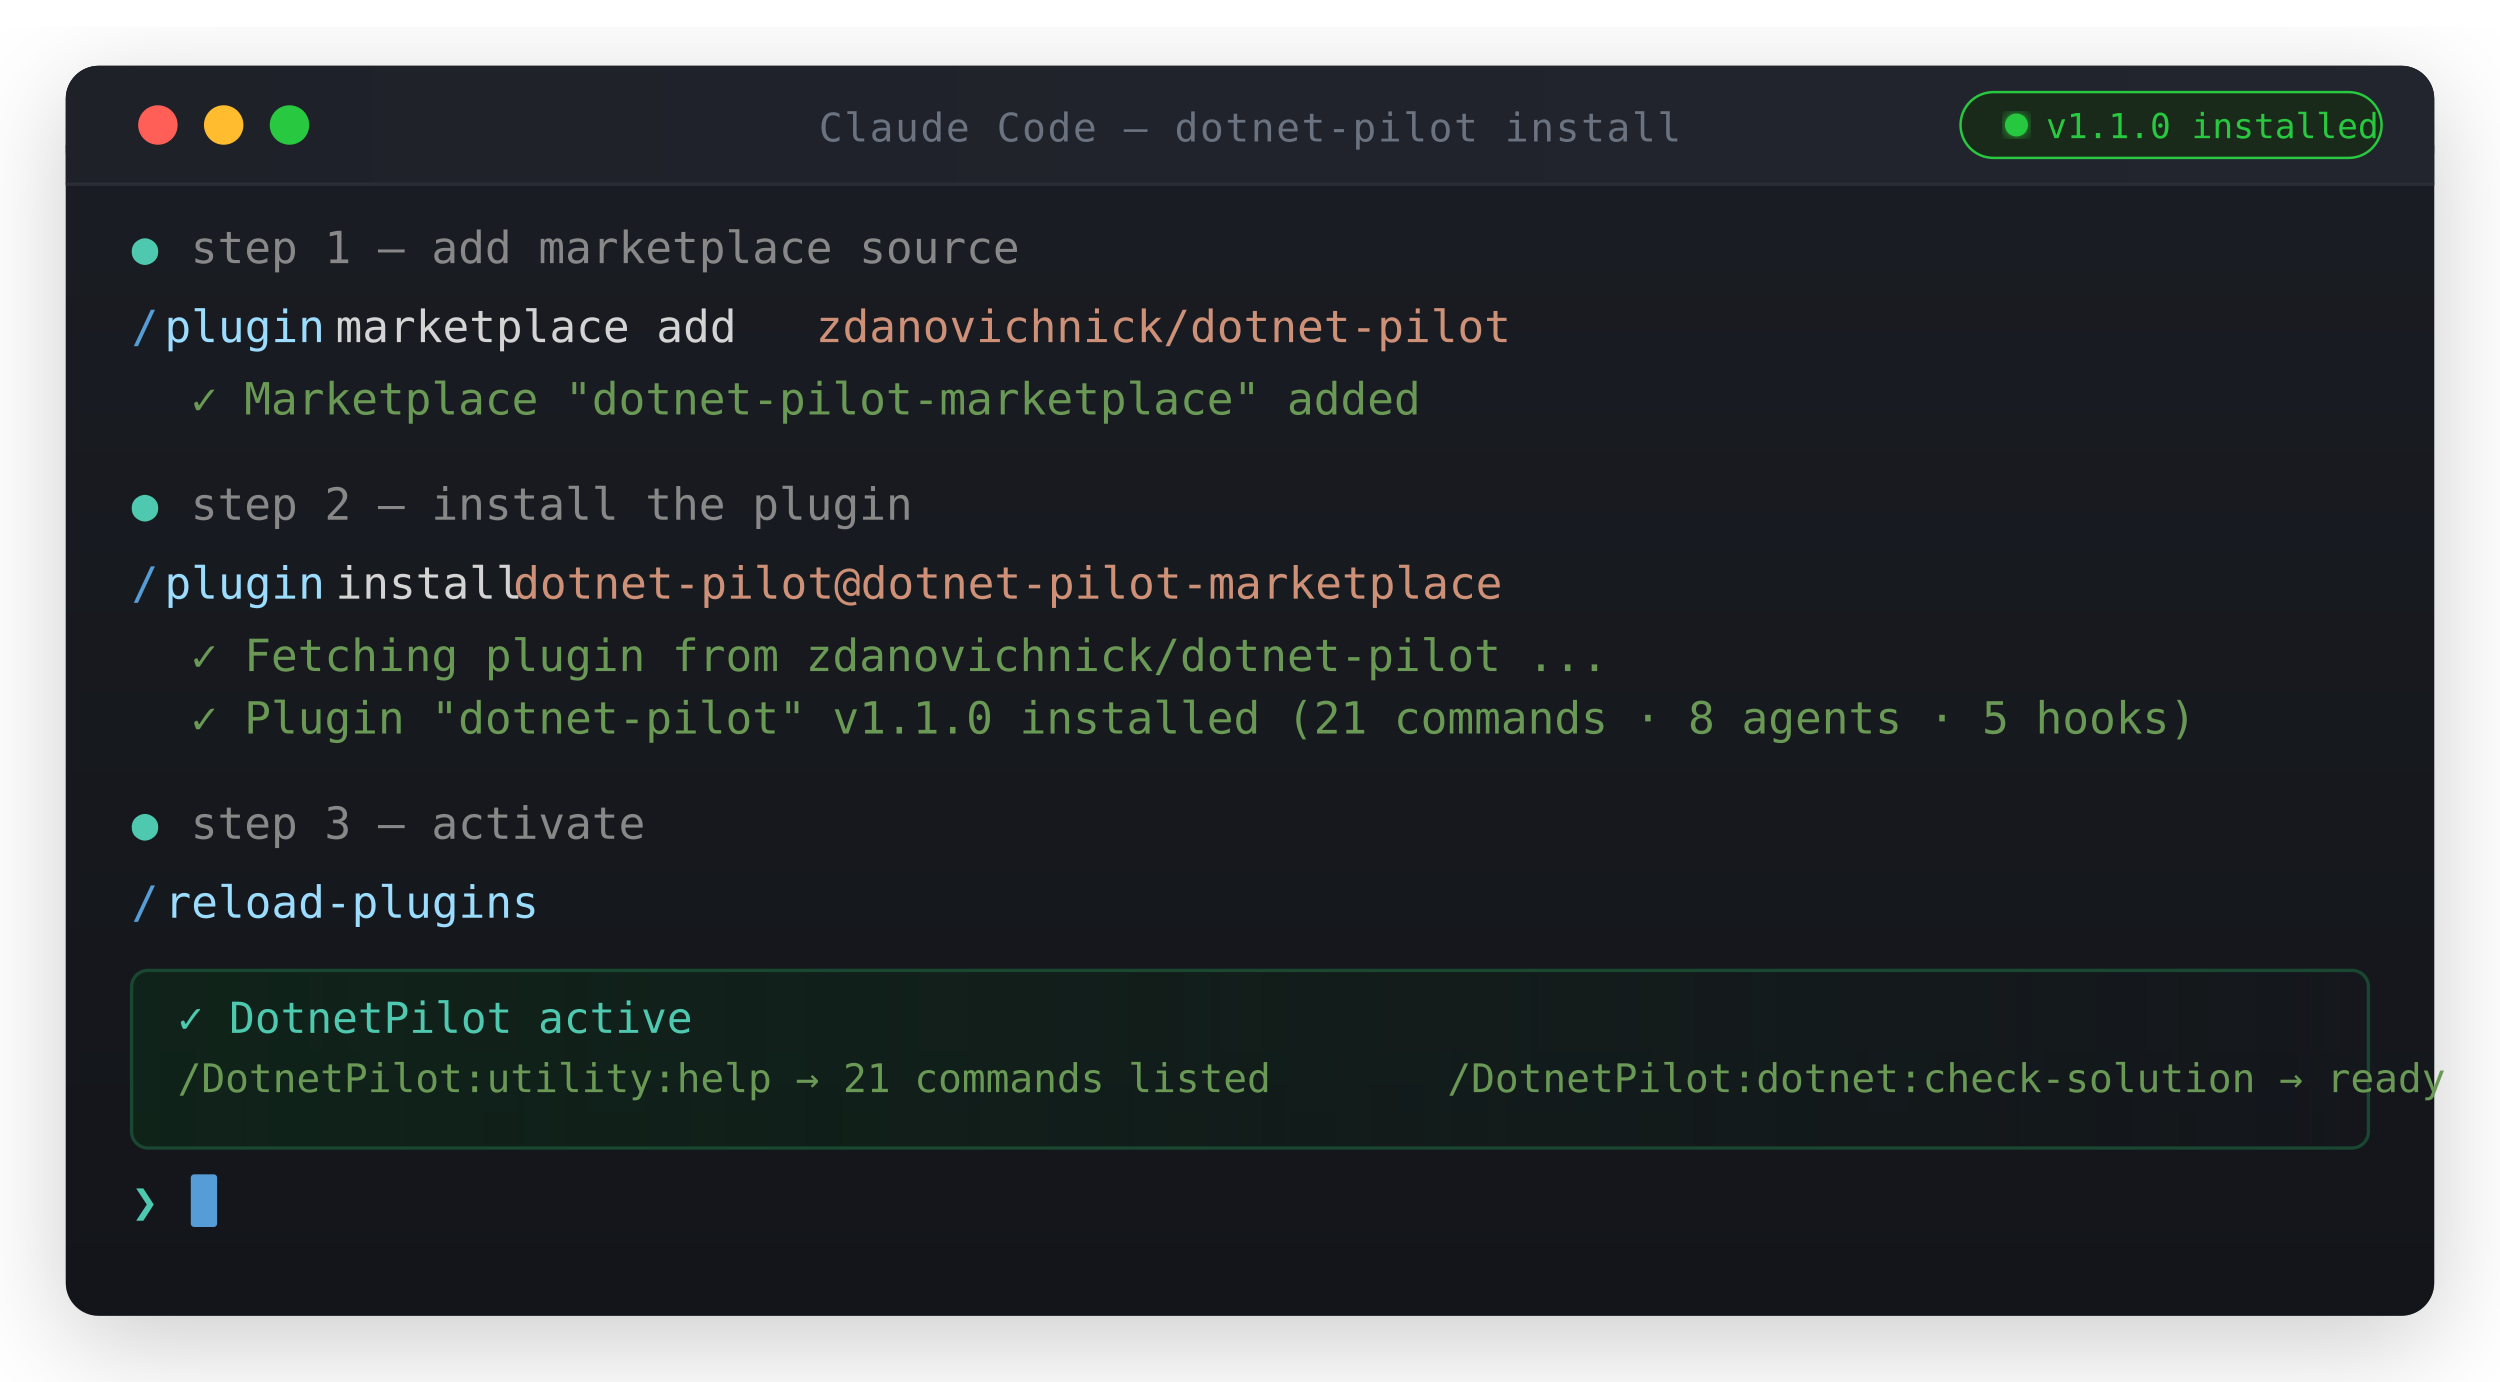
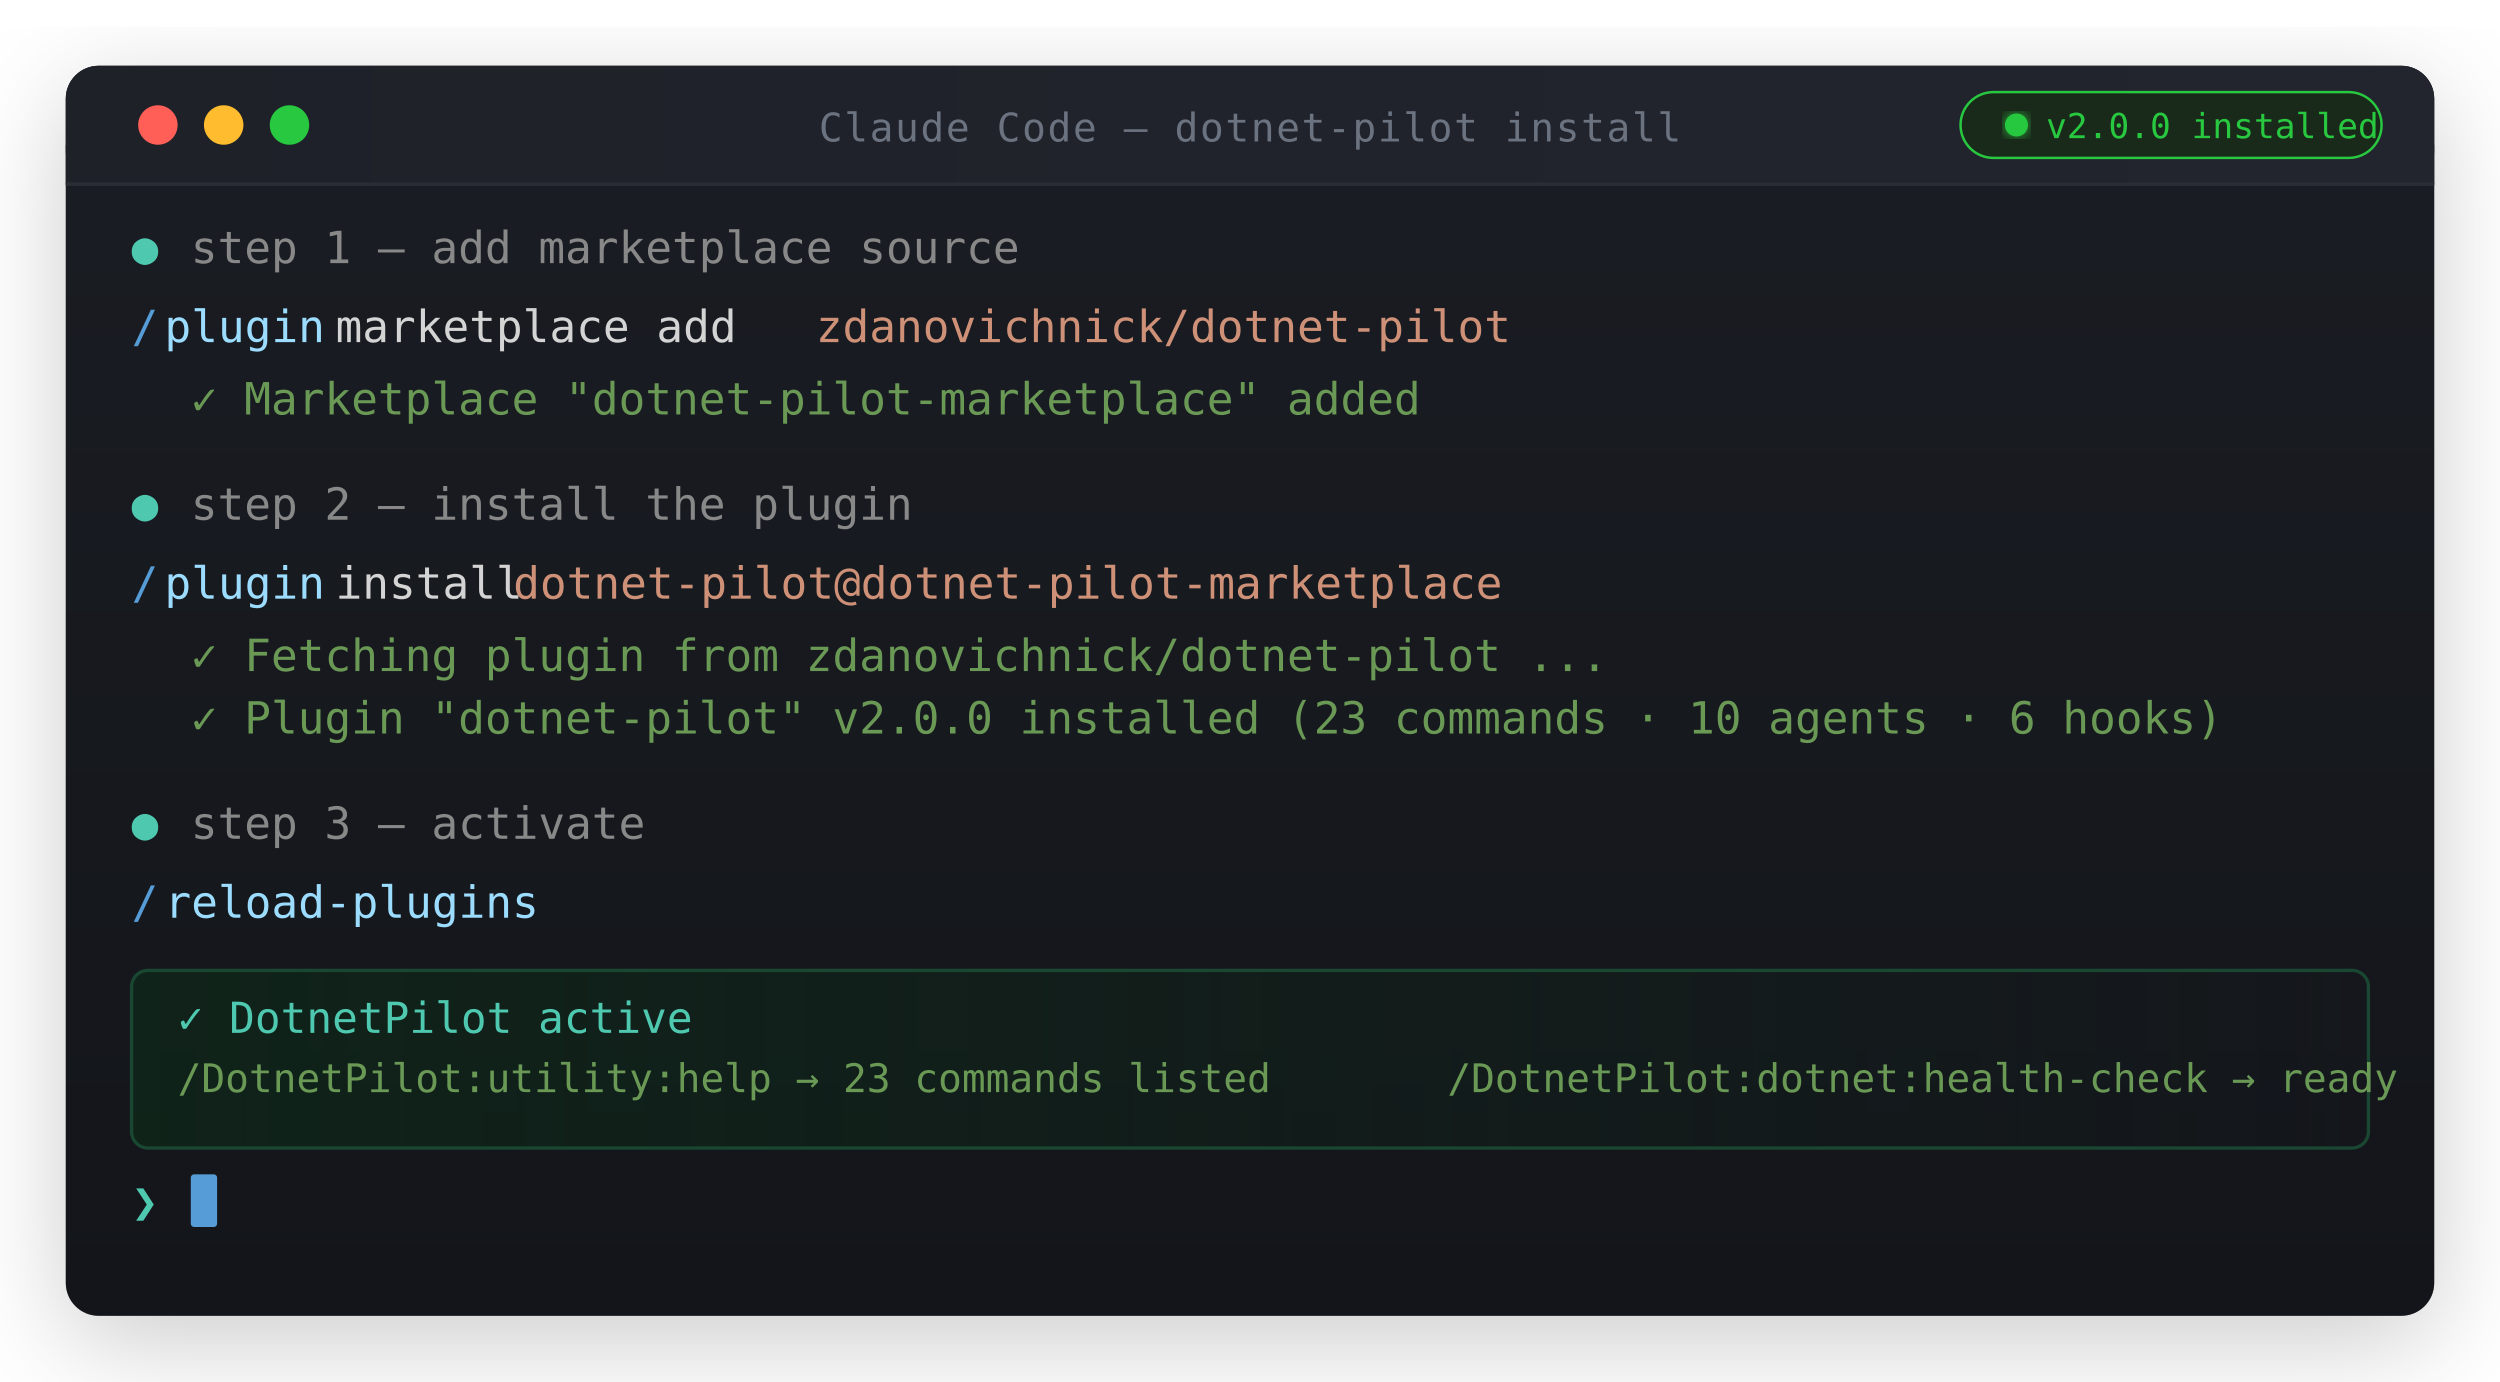
<svg xmlns="http://www.w3.org/2000/svg" viewBox="0 0 760 420" font-family="'Cascadia Code', 'Fira Code', 'Consolas', monospace">
  <defs>
    <linearGradient id="termBg" x1="0" y1="0" x2="0" y2="1">
      <stop offset="0%" stop-color="#1a1d23" />
      <stop offset="100%" stop-color="#13151a" />
    </linearGradient>
    <linearGradient id="headerGrad" x1="0" y1="0" x2="1" y2="0">
      <stop offset="0%" stop-color="#1e2128" />
      <stop offset="100%" stop-color="#22252e" />
    </linearGradient>
    <linearGradient id="successGrad" x1="0" y1="0" x2="1" y2="0">
      <stop offset="0%" stop-color="#0d2818" stop-opacity="0.7" />
      <stop offset="100%" stop-color="#0d2818" stop-opacity="0" />
    </linearGradient>
    <filter id="glow">
      <feGaussianBlur stdDeviation="2" result="blur" />
      <feComposite in="SourceGraphic" in2="blur" operator="over" />
    </filter>
    <filter id="termShadow">
      <feDropShadow dx="0" dy="8" stdDeviation="16" flood-color="#000000" flood-opacity="0.5" />
    </filter>
    <style>
      @keyframes blink {
        0%, 100% { opacity: 1; }
        50% { opacity: 0; }
      }
      .cursor { animation: blink 1.1s step-end infinite; }
      @keyframes fadeSlide {
        from { opacity: 0; transform: translateY(4px); }
        to   { opacity: 1; transform: translateY(0); }
      }
      .line1 { animation: fadeSlide 0.3s ease 0.2s both; }
      .line2 { animation: fadeSlide 0.3s ease 0.6s both; }
      .line3 { animation: fadeSlide 0.3s ease 1.0s both; }
      .line4 { animation: fadeSlide 0.3s ease 1.4s both; }
      .line5 { animation: fadeSlide 0.3s ease 1.8s both; }
      .line6 { animation: fadeSlide 0.3s ease 2.2s both; }
      .line7 { animation: fadeSlide 0.3s ease 2.6s both; }
      .line8 { animation: fadeSlide 0.3s ease 3.0s both; }
      .line9 { animation: fadeSlide 0.3s ease 3.4s both; }
      .line10 { animation: fadeSlide 0.3s ease 3.8s both; }
      .line11 { animation: fadeSlide 0.3s ease 4.2s both; }
    </style>
  </defs>
  <rect x="20" y="20" width="720" height="380" rx="10" fill="#000" opacity="0.4" filter="url(#termShadow)" />
  <rect x="20" y="20" width="720" height="380" rx="10" fill="url(#termBg)" />
  <rect x="20" y="20" width="720" height="36" rx="10" fill="url(#headerGrad)" />
  <rect x="20" y="44" width="720" height="12" fill="url(#headerGrad)" />
  <circle cx="48" cy="38" r="6" fill="#ff5f57" />
  <circle cx="68" cy="38" r="6" fill="#febc2e" />
  <circle cx="88" cy="38" r="6" fill="#28c840" />
  <text x="380" y="43" text-anchor="middle" font-size="12" fill="#6b7280" letter-spacing="0.5">Claude Code — dotnet-pilot install</text>
  <line x1="20" y1="56" x2="740" y2="56" stroke="#2a2d36" stroke-width="1" />
  <g transform="translate(40, 80)" font-size="13.5" fill="#d4d4d4">
    <g class="line1">
      <text y="0" fill="#4ec9b0">●</text>
      <text x="18" y="0" fill="#888">step 1 — add marketplace source</text>
    </g>
    <g class="line2">
      <text y="24" fill="#569cd6">/</text>
      <text x="10" y="24" fill="#9cdcfe">plugin</text>
      <text x="62" y="24" fill="#d4d4d4">marketplace add</text>
      <text x="208" y="24" fill="#ce9178">zdanovichnick/dotnet-pilot</text>
    </g>
    <g class="line3">
      <text x="18" y="46" fill="#6a9955">✓  Marketplace "dotnet-pilot-marketplace" added</text>
    </g>
    <g class="line4">
      <text y="78" fill="#4ec9b0">●</text>
      <text x="18" y="78" fill="#888">step 2 — install the plugin</text>
    </g>
    <g class="line5">
      <text y="102" fill="#569cd6">/</text>
      <text x="10" y="102" fill="#9cdcfe">plugin</text>
      <text x="62" y="102" fill="#d4d4d4">install</text>
      <text x="116" y="102" fill="#ce9178">dotnet-pilot@dotnet-pilot-marketplace</text>
    </g>
    <g class="line6">
      <text x="18" y="124" fill="#6a9955">✓  Fetching plugin from zdanovichnick/dotnet-pilot ...</text>
    </g>
    <g class="line7">
-       <text x="18" y="143" fill="#6a9955">✓  Plugin "dotnet-pilot" v1.1.0 installed (21 commands · 8 agents · 5 hooks)</text>
+       <text x="18" y="143" fill="#6a9955">✓  Plugin "dotnet-pilot" v2.0.0 installed (23 commands · 10 agents · 6 hooks)</text>
    </g>
    <g class="line8">
      <text y="175" fill="#4ec9b0">●</text>
      <text x="18" y="175" fill="#888">step 3 — activate</text>
    </g>
    <g class="line9">
      <text y="199" fill="#569cd6">/</text>
      <text x="10" y="199" fill="#9cdcfe">reload-plugins</text>
    </g>
    <g class="line10">
      <rect x="0" y="215" width="680" height="54" rx="5" fill="url(#successGrad)" stroke="#1a4731" stroke-width="1" />
      <text x="14" y="234" fill="#4ec9b0" font-size="13">✓  DotnetPilot active</text>
-       <text x="14" y="252" fill="#6a9955" font-size="12">   /DotnetPilot:utility:help → 21 commands listed</text>
-       <text x="400" y="252" fill="#6a9955" font-size="12">/DotnetPilot:dotnet:check-solution → ready</text>
+       <text x="14" y="252" fill="#6a9955" font-size="12">   /DotnetPilot:utility:help → 23 commands listed</text>
+       <text x="400" y="252" fill="#6a9955" font-size="12">/DotnetPilot:dotnet:health-check → ready</text>
    </g>
    <g class="line11">
      <text y="290" fill="#4ec9b0">❯</text>
      <rect x="18" y="277" width="8" height="16" rx="1" fill="#569cd6" class="cursor" />
    </g>
  </g>
  <rect x="596" y="28" width="128" height="20" rx="10" fill="#1a2a1a" stroke="#28c840" stroke-width="0.75" />
  <circle cx="613" cy="38" r="3.5" fill="#28c840" filter="url(#glow)" />
-   <text x="622" y="42" font-family="'Cascadia Code', monospace" font-size="10.5" fill="#28c840">v1.1.0  installed</text>
+   <text x="622" y="42" font-family="'Cascadia Code', monospace" font-size="10.5" fill="#28c840">v2.0.0  installed</text>
</svg>
